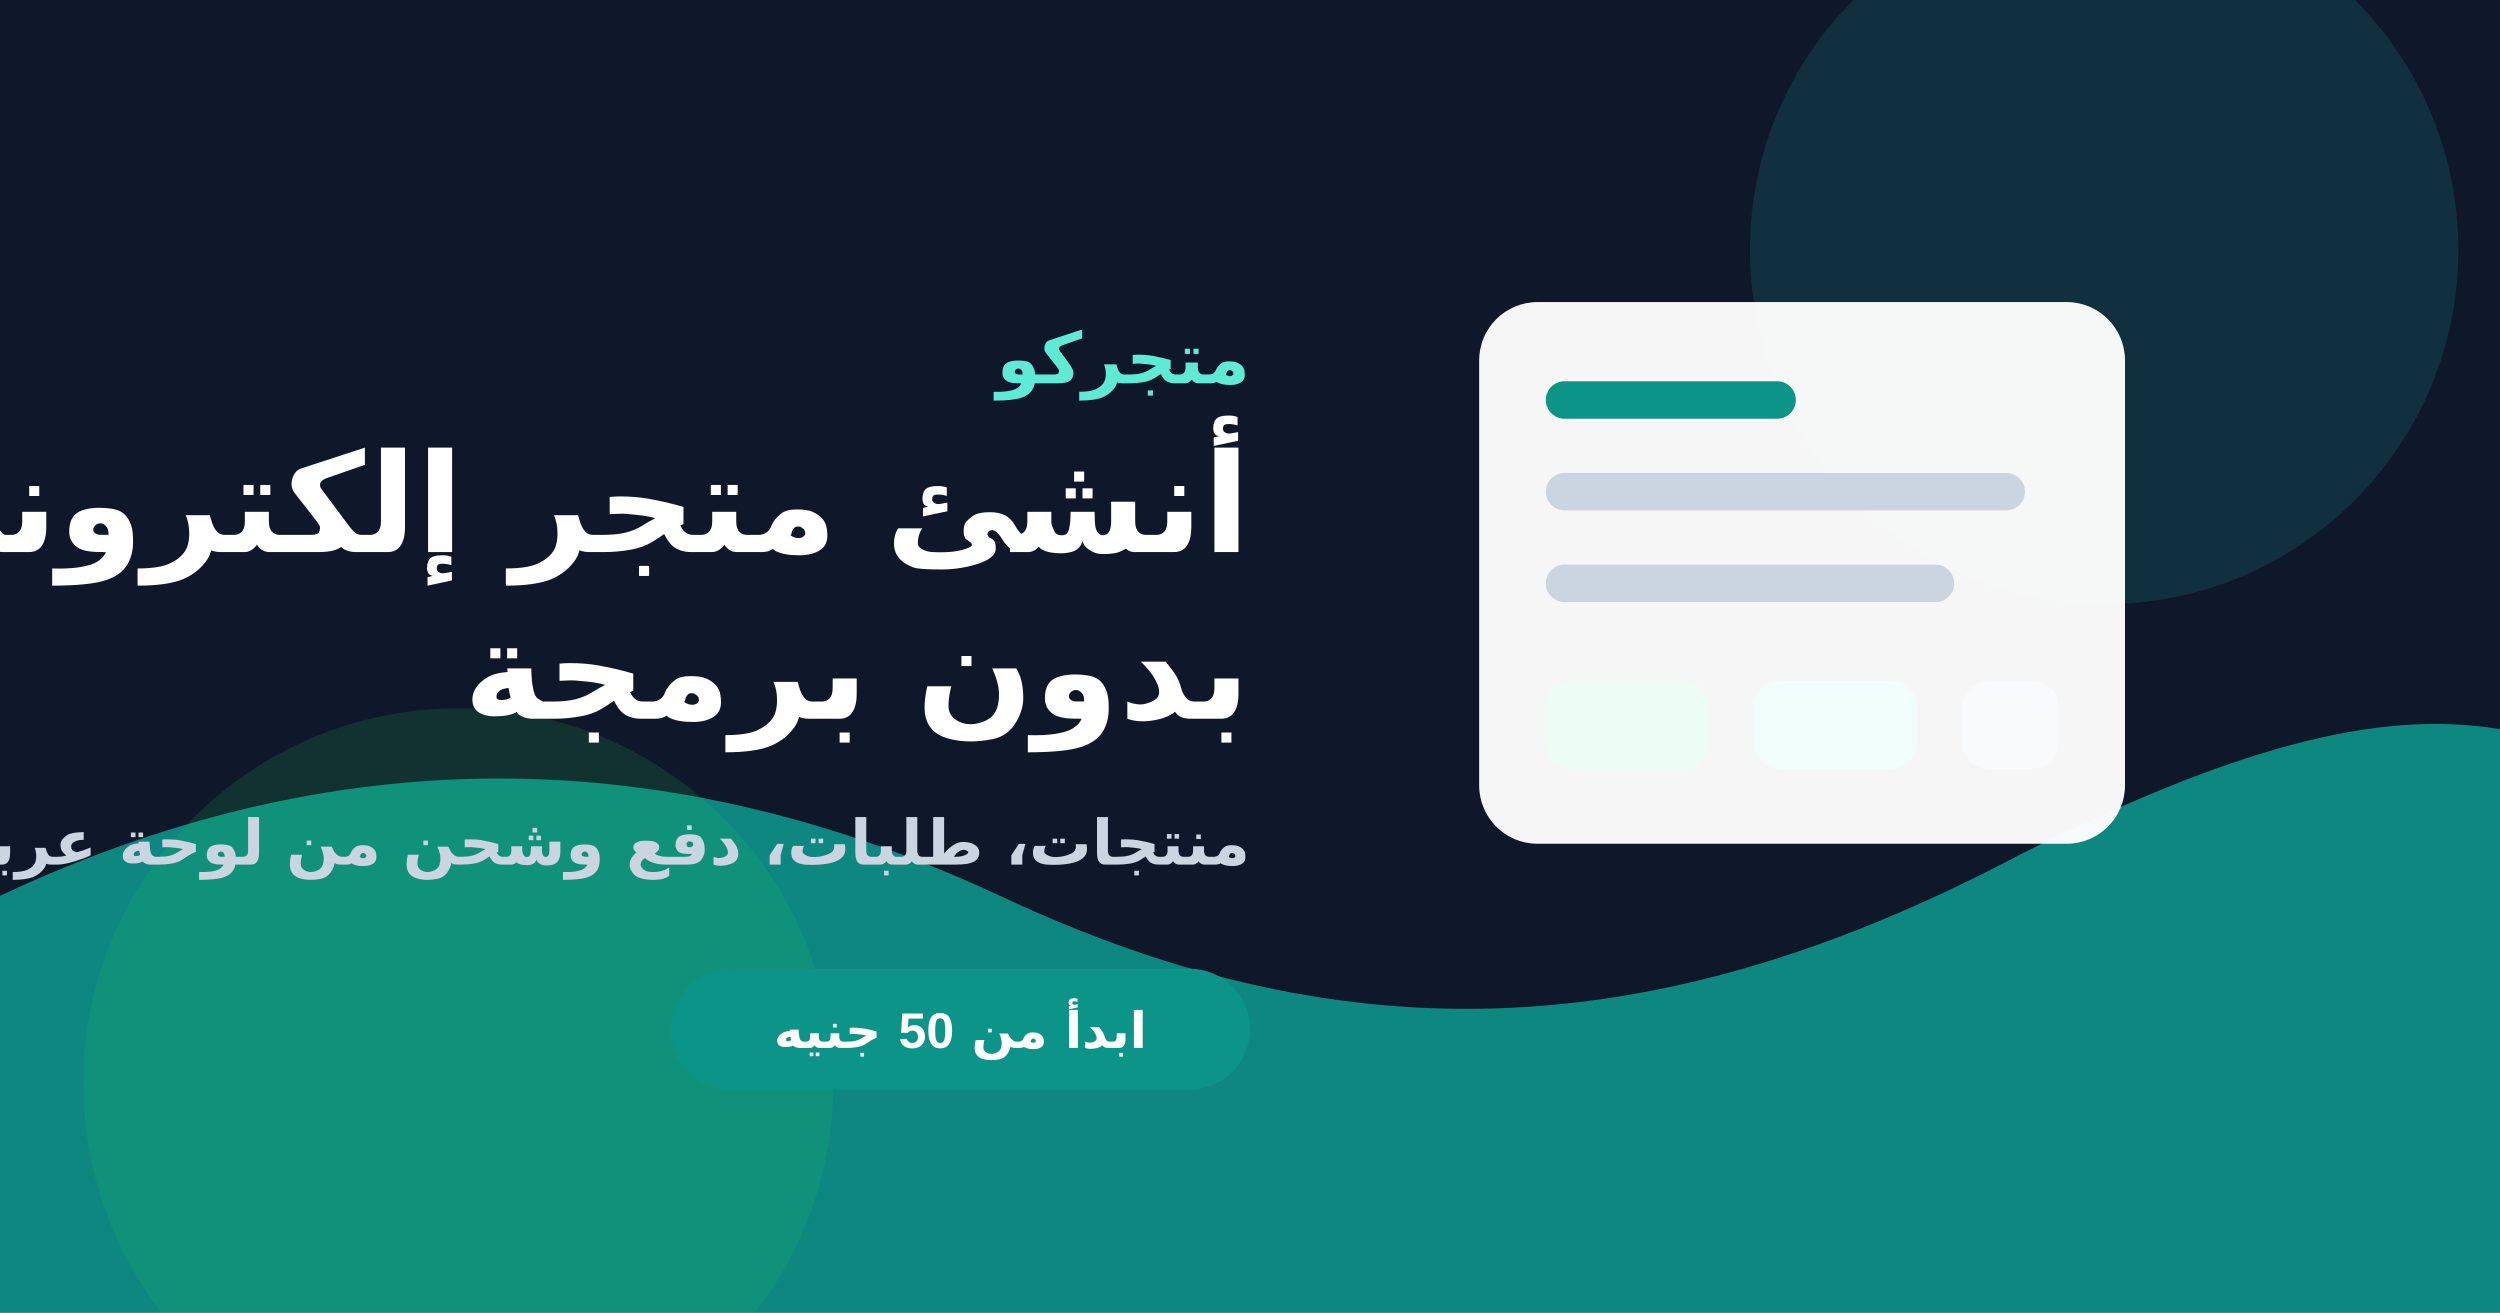
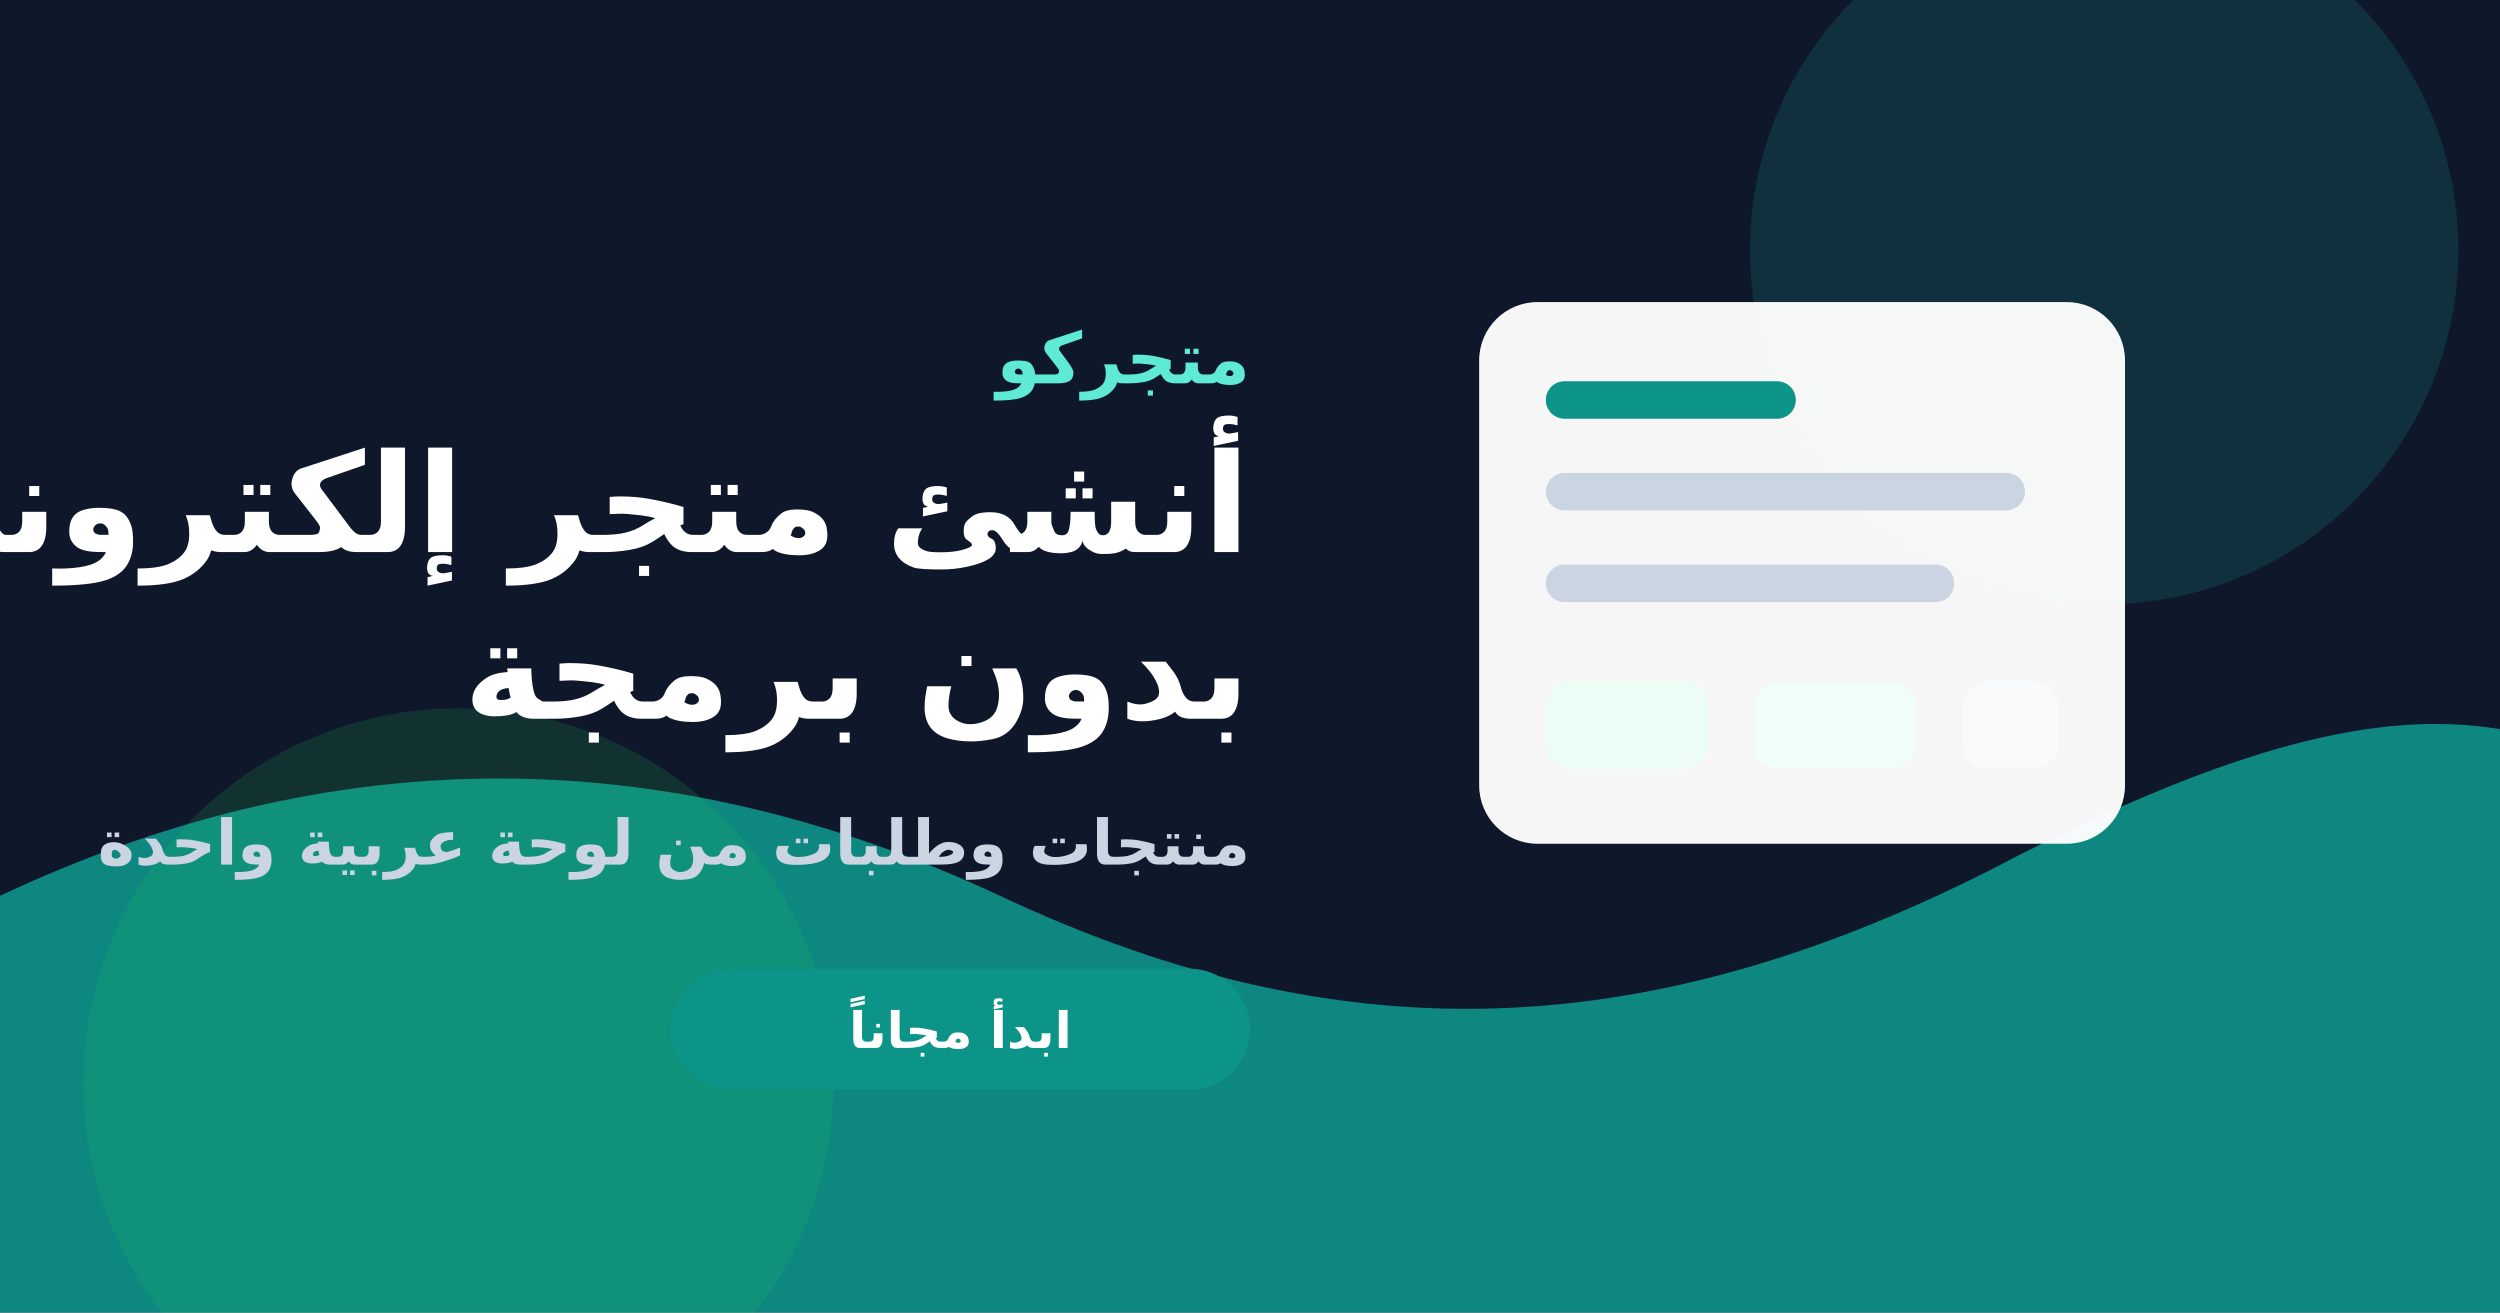
<svg xmlns="http://www.w3.org/2000/svg" width="1200" height="630" viewBox="0 0 1200 630" fill="none">
  <rect width="1200" height="630" fill="#0F172A" />
  <path d="M0 430C170 350 330 360 480 430C650 510 800 500 970 410C1070 360 1140 340 1200 350V630H0V430Z" fill="#0D9488" opacity="0.9" />
  <circle cx="1010" cy="120" r="170" fill="#14B8A6" opacity="0.16" />
  <circle cx="220" cy="520" r="180" fill="#22C55E" opacity="0.16" />
  <rect x="710" y="145" width="310" height="260" rx="28" fill="white" opacity="0.96" />
  <rect x="742" y="183" width="120" height="18" rx="9" fill="#0D9488" />
  <rect x="742" y="227" width="230" height="18" rx="9" fill="#CBD5E1" />
  <rect x="742" y="271" width="196" height="18" rx="9" fill="#CBD5E1" />
  <rect x="742" y="327" width="78" height="42" rx="12" fill="#ECFDF5" />
  <rect x="842" y="327" width="78" height="42" rx="12" fill="#F0FDFA" />
  <rect x="942" y="327" width="46" height="42" rx="12" fill="#F8FAFC" />
  <text x="600" y="184" fill="#5EEAD4" font-family="Cairo, Arial, sans-serif" font-size="34" font-weight="800" text-anchor="end">متجركو</text>
  <text x="600" y="265" fill="white" font-family="Cairo, Arial, sans-serif" font-size="66" font-weight="900" text-anchor="end">أنشئ متجر إلكتروني</text>
  <text x="600" y="345" fill="white" font-family="Cairo, Arial, sans-serif" font-size="66" font-weight="900" text-anchor="end">بدون برمجة</text>
-   <text x="600" y="415" fill="#CBD5E1" font-family="Cairo, Arial, sans-serif" font-size="30" font-weight="600" text-anchor="end">منتجات، طلبات، دفع وشحن من لوحة عربية واحدة</text>
+   <text x="600" y="415" fill="#CBD5E1" font-family="Cairo, Arial, sans-serif" font-size="30" font-weight="600" text-anchor="end">منتجات وطلبات من لوحة عربية واحدة</text>
  <rect x="322" y="465" width="278" height="58" rx="29" fill="#0D9488" />
-   <text x="461" y="503" fill="white" font-family="Cairo, Arial, sans-serif" font-size="24" font-weight="800" text-anchor="middle">ابدأ من 50 جنيه</text>
+   <text x="461" y="503" fill="white" font-family="Cairo, Arial, sans-serif" font-size="24" font-weight="800" text-anchor="middle">ابدأ مجاناً</text>
</svg>
